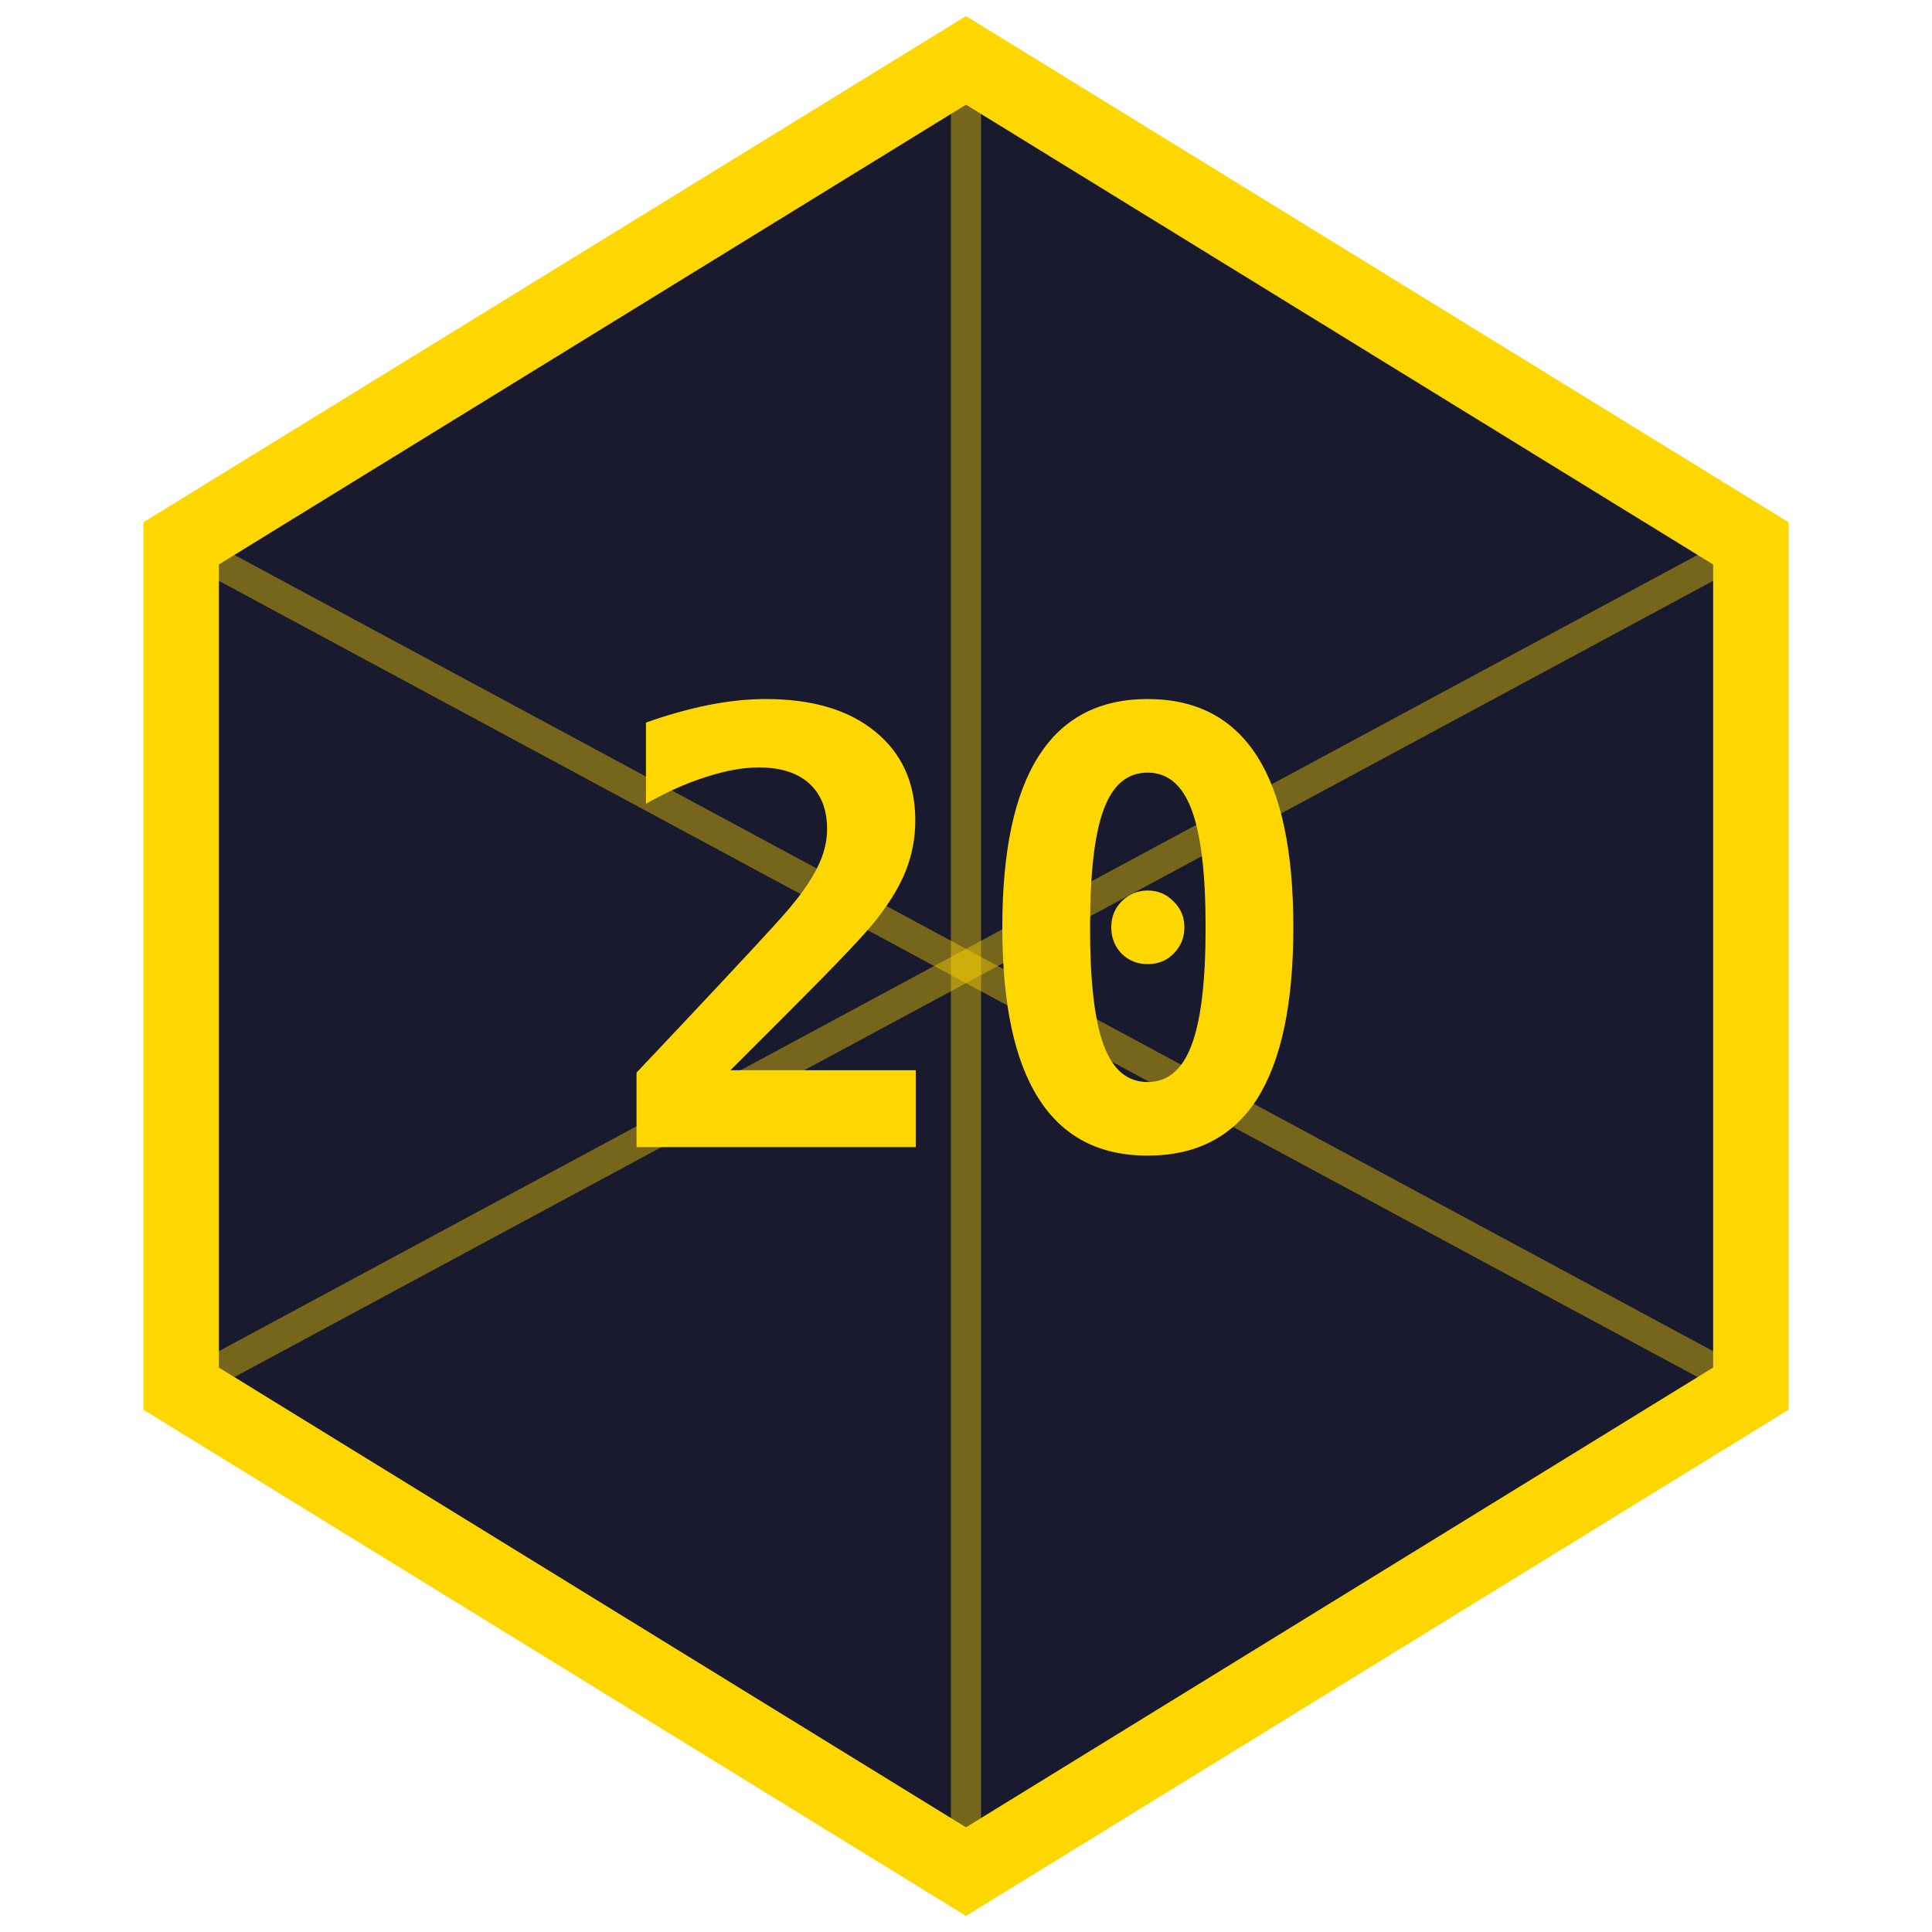
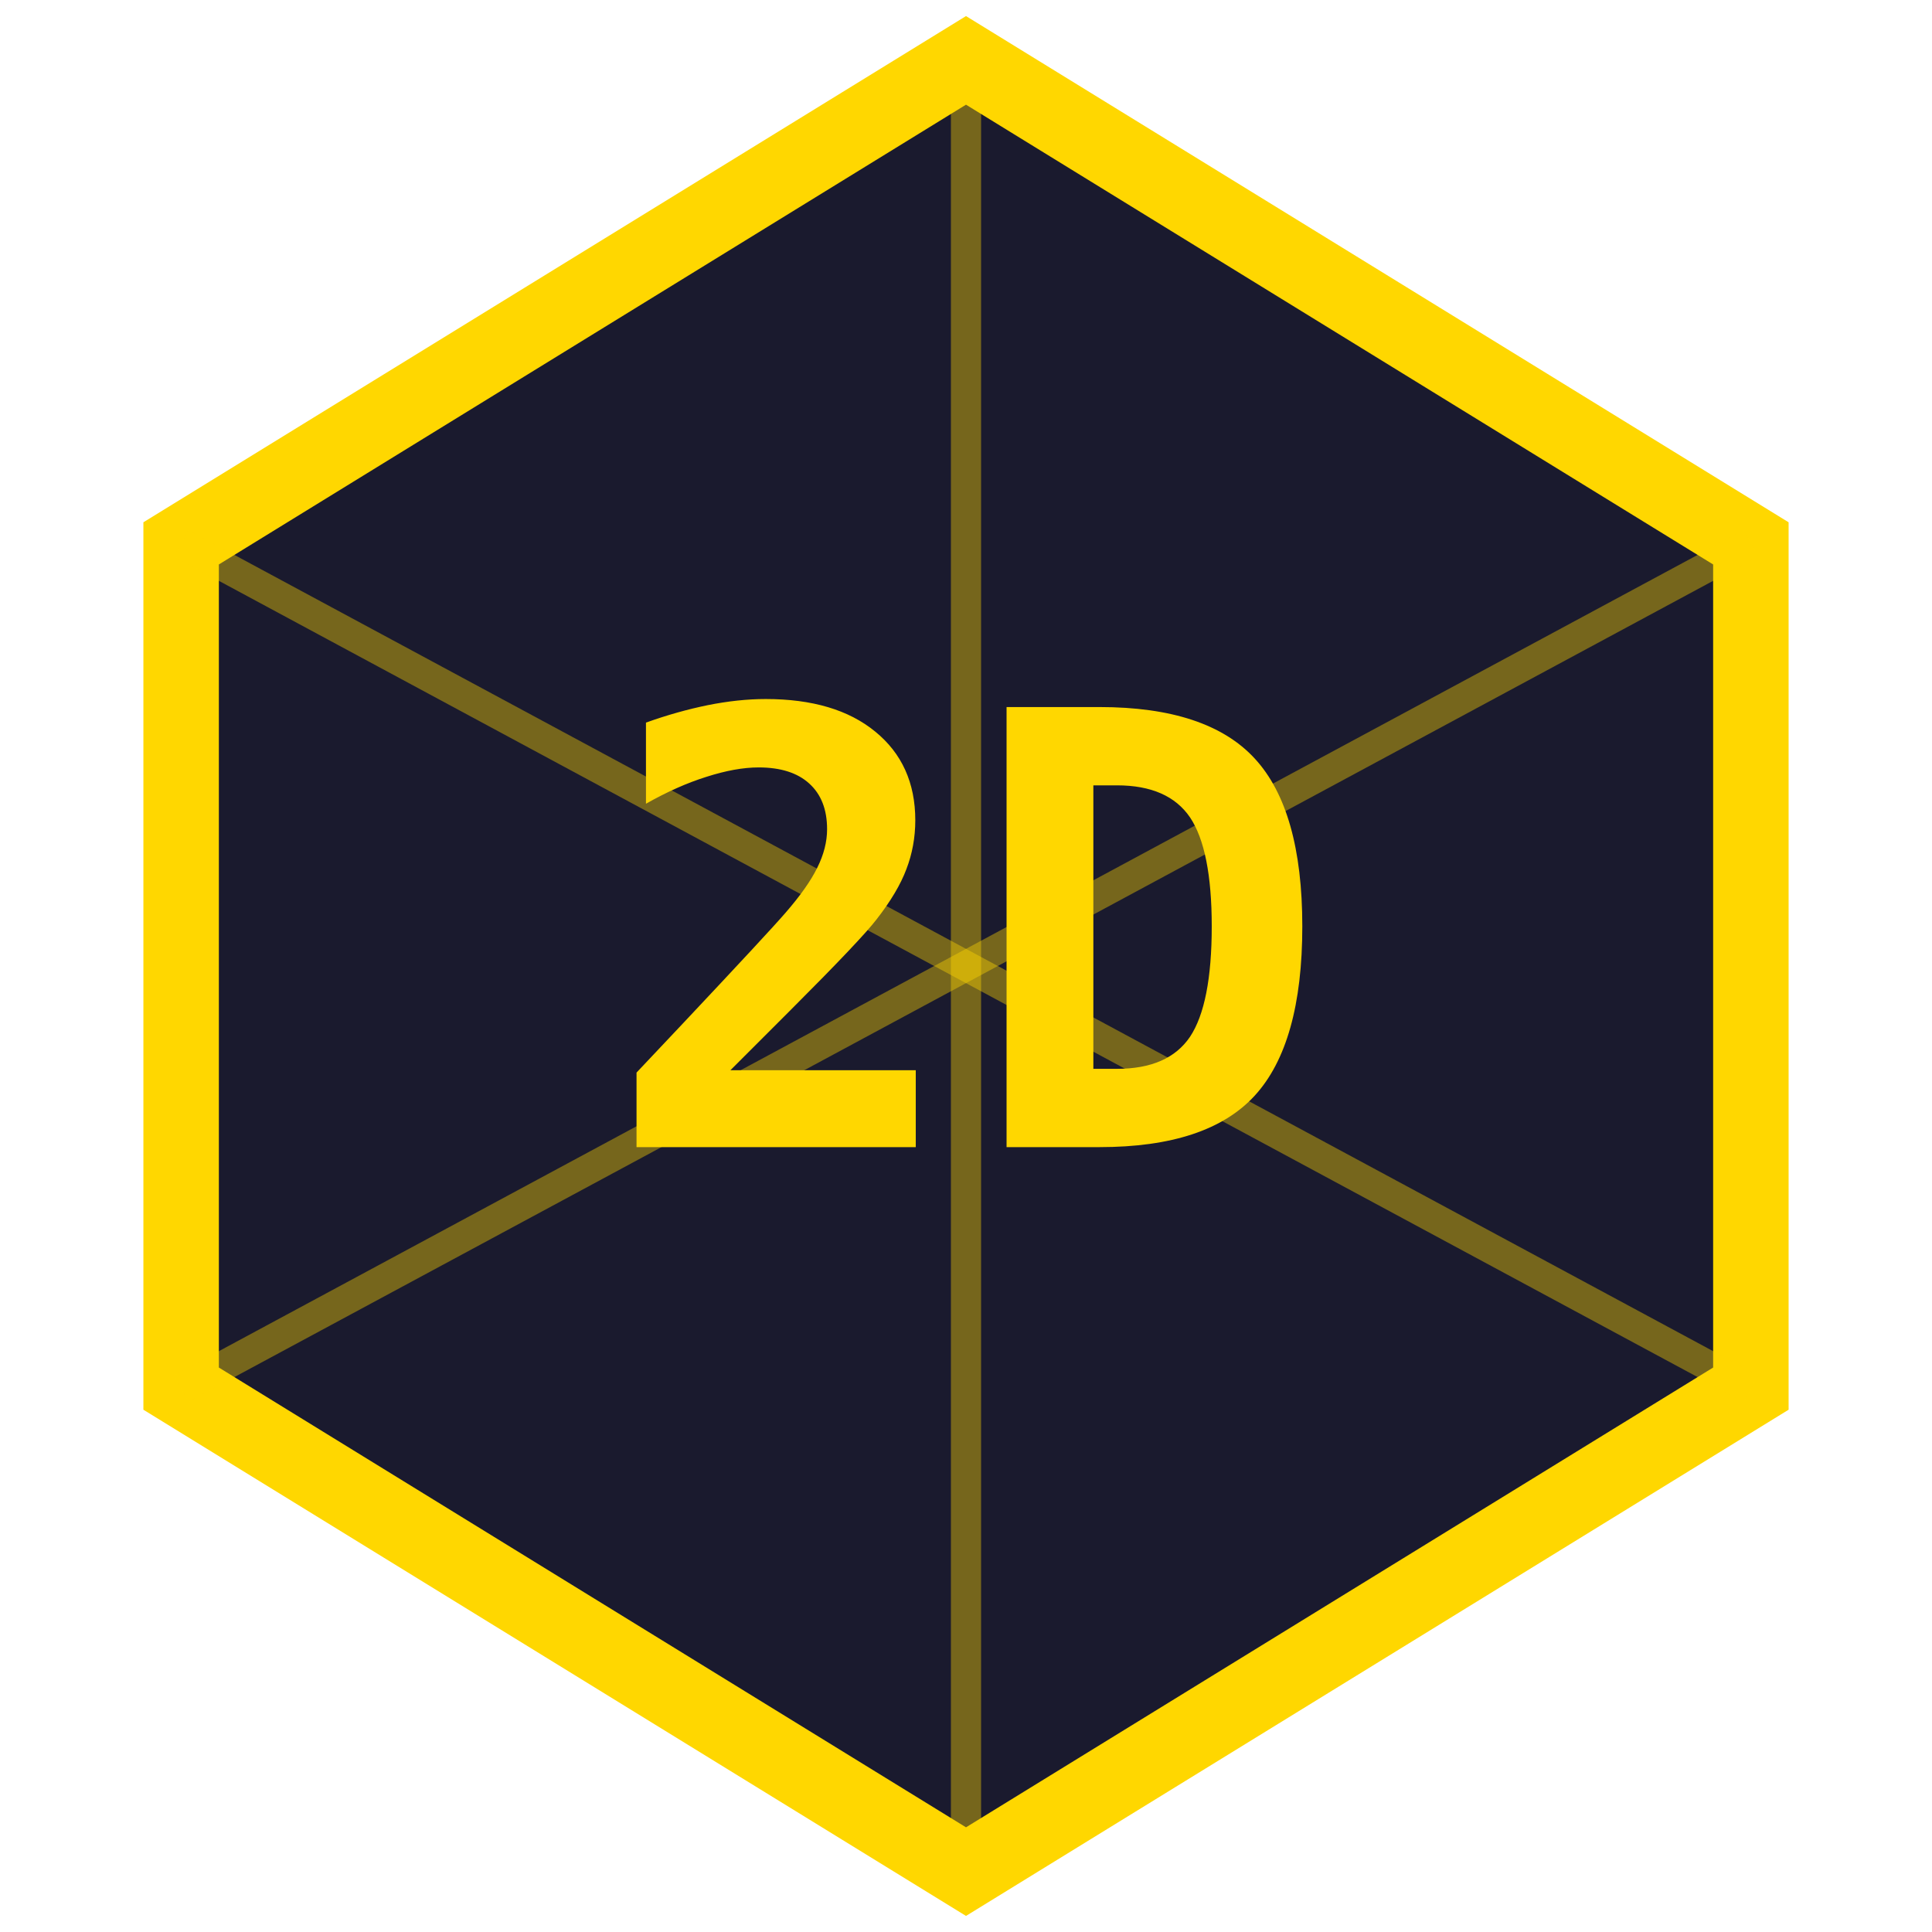
<svg xmlns="http://www.w3.org/2000/svg" viewBox="0 0 64 64">
  <polygon points="32,2 58,18 58,46 32,62 6,46 6,18" fill="#1a1a2e" stroke="#ffd700" stroke-width="2.5" />
  <line x1="32" y1="2" x2="32" y2="62" stroke="#ffd700" stroke-width="1" opacity="0.4" />
  <line x1="6" y1="18" x2="58" y2="46" stroke="#ffd700" stroke-width="1" opacity="0.4" />
  <line x1="58" y1="18" x2="6" y2="46" stroke="#ffd700" stroke-width="1" opacity="0.4" />
-   <text x="32" y="38" text-anchor="middle" font-family="monospace" font-weight="bold" font-size="20" fill="#ffd700">20</text>
+   <text x="32" y="38" text-anchor="middle" font-family="monospace" font-weight="bold" font-size="20" fill="#ffd700">2D</text>
</svg>
